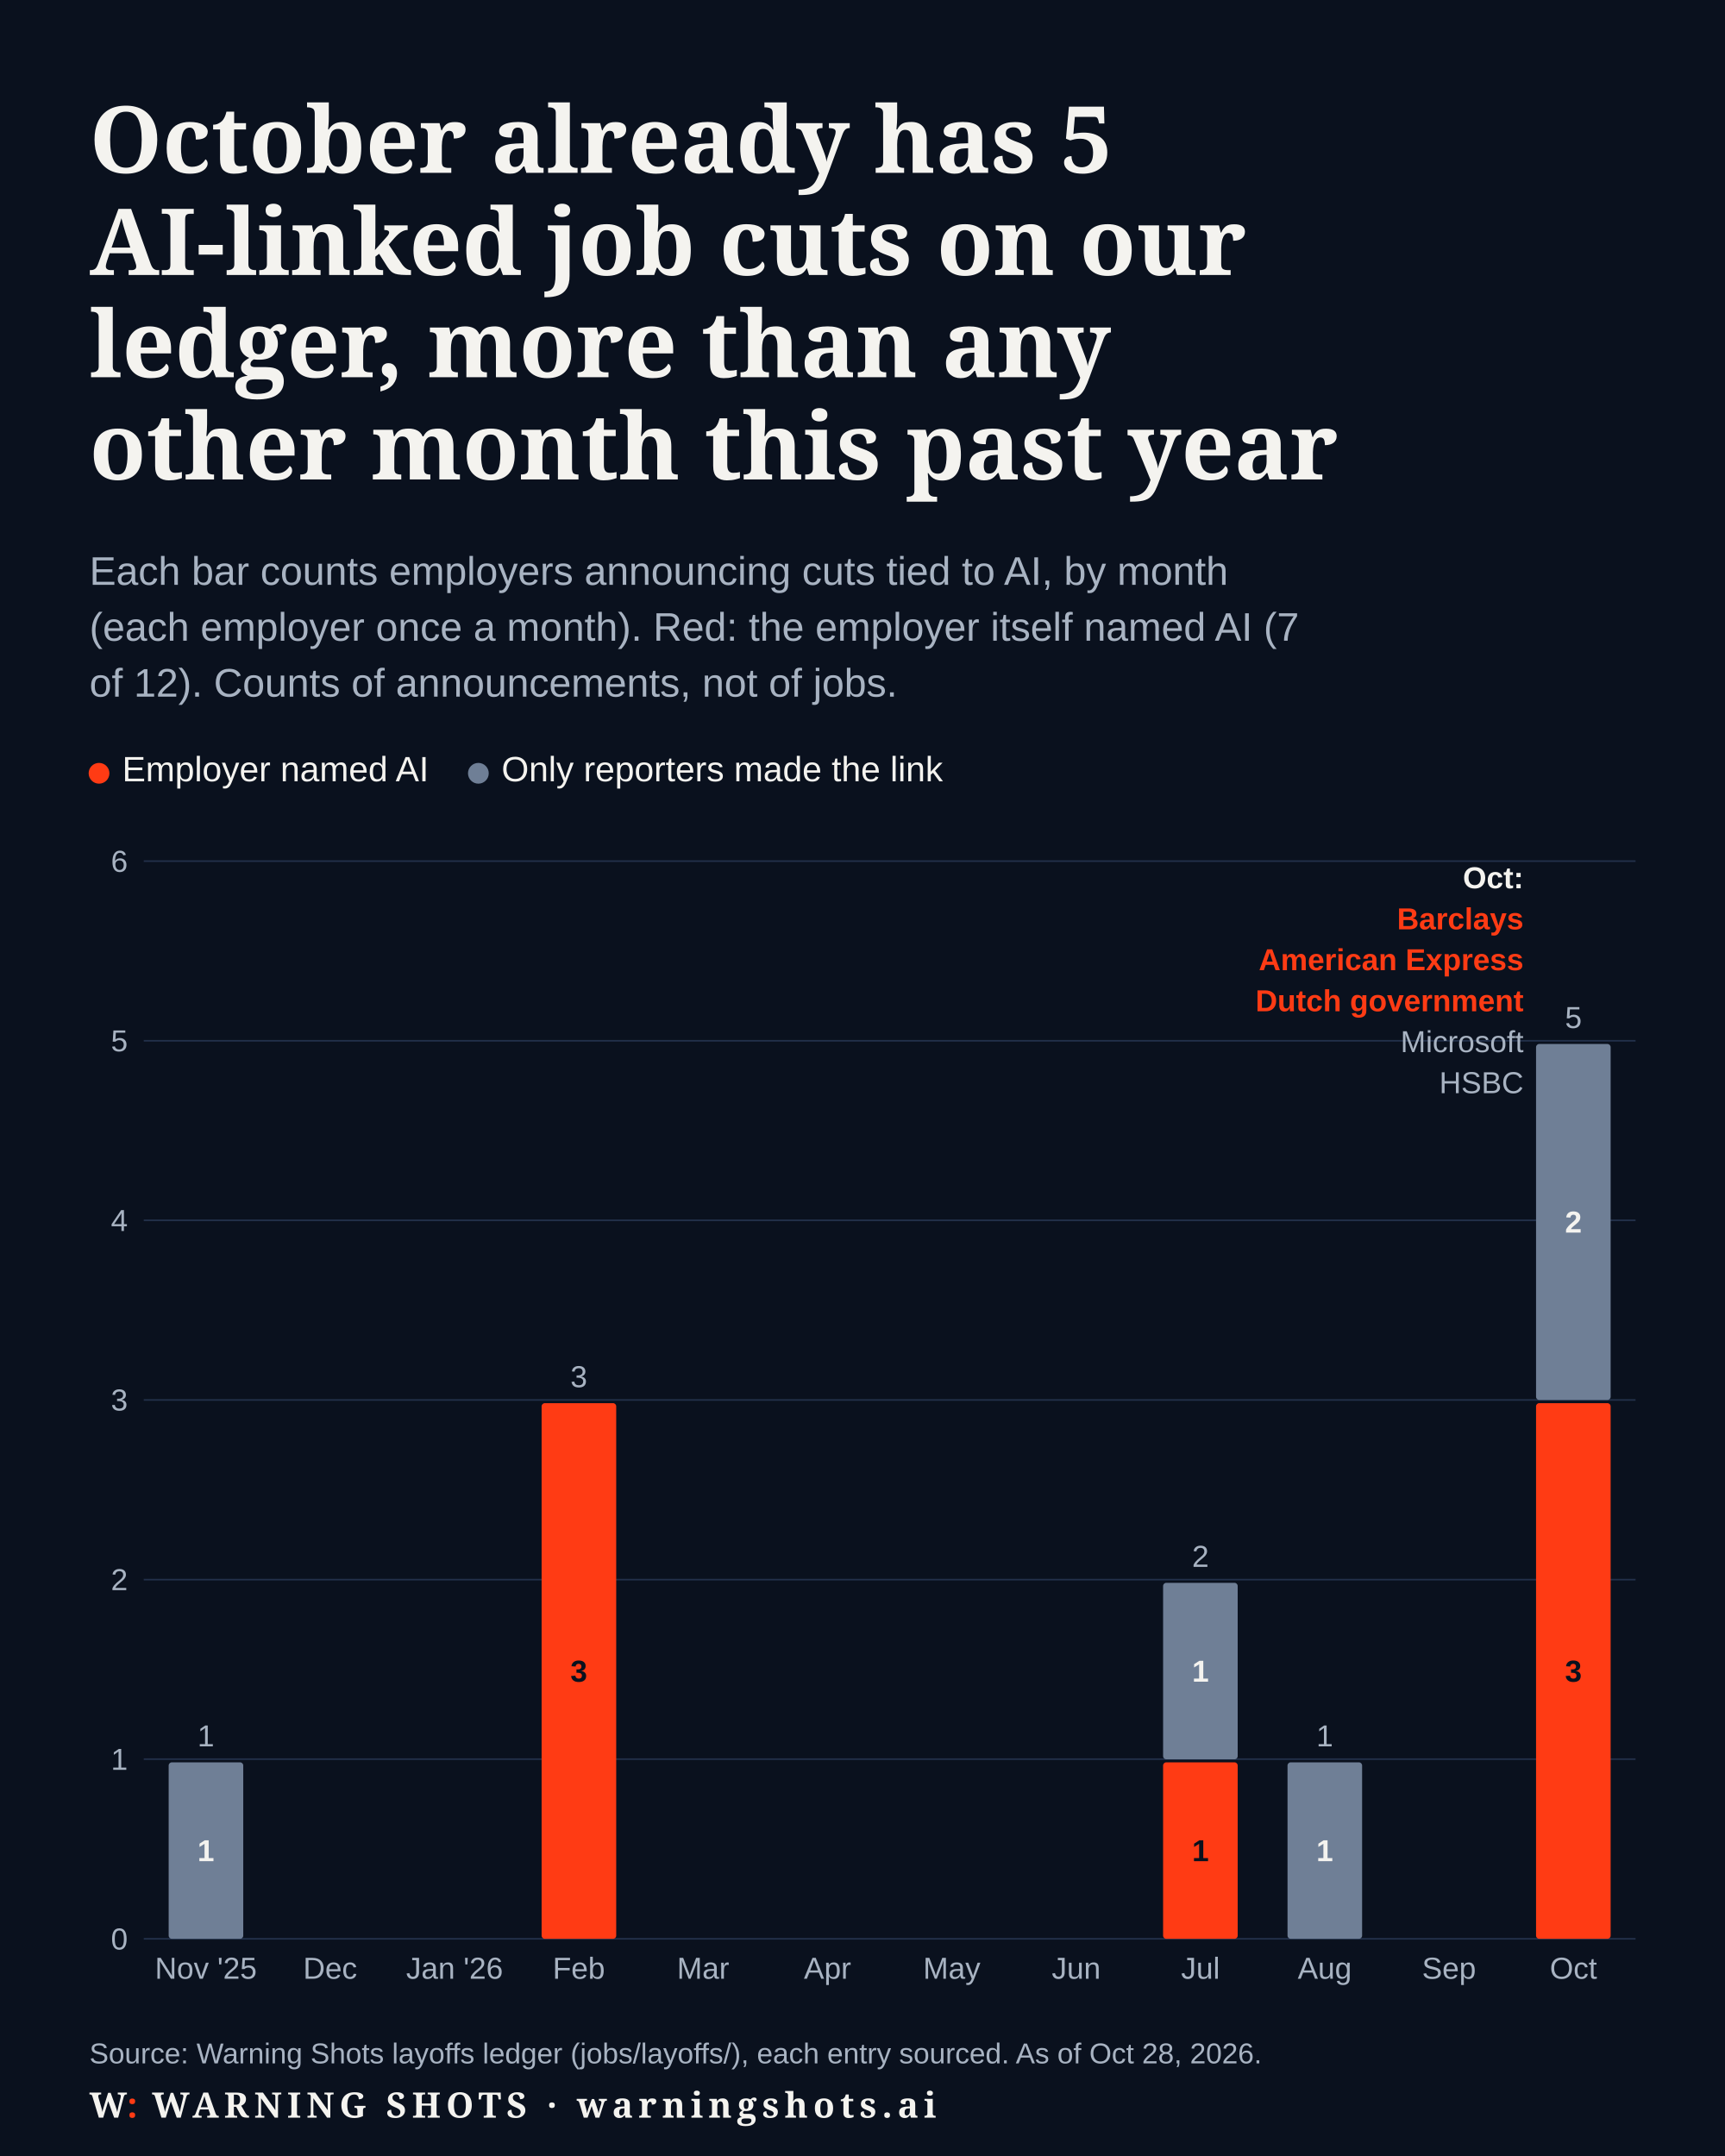
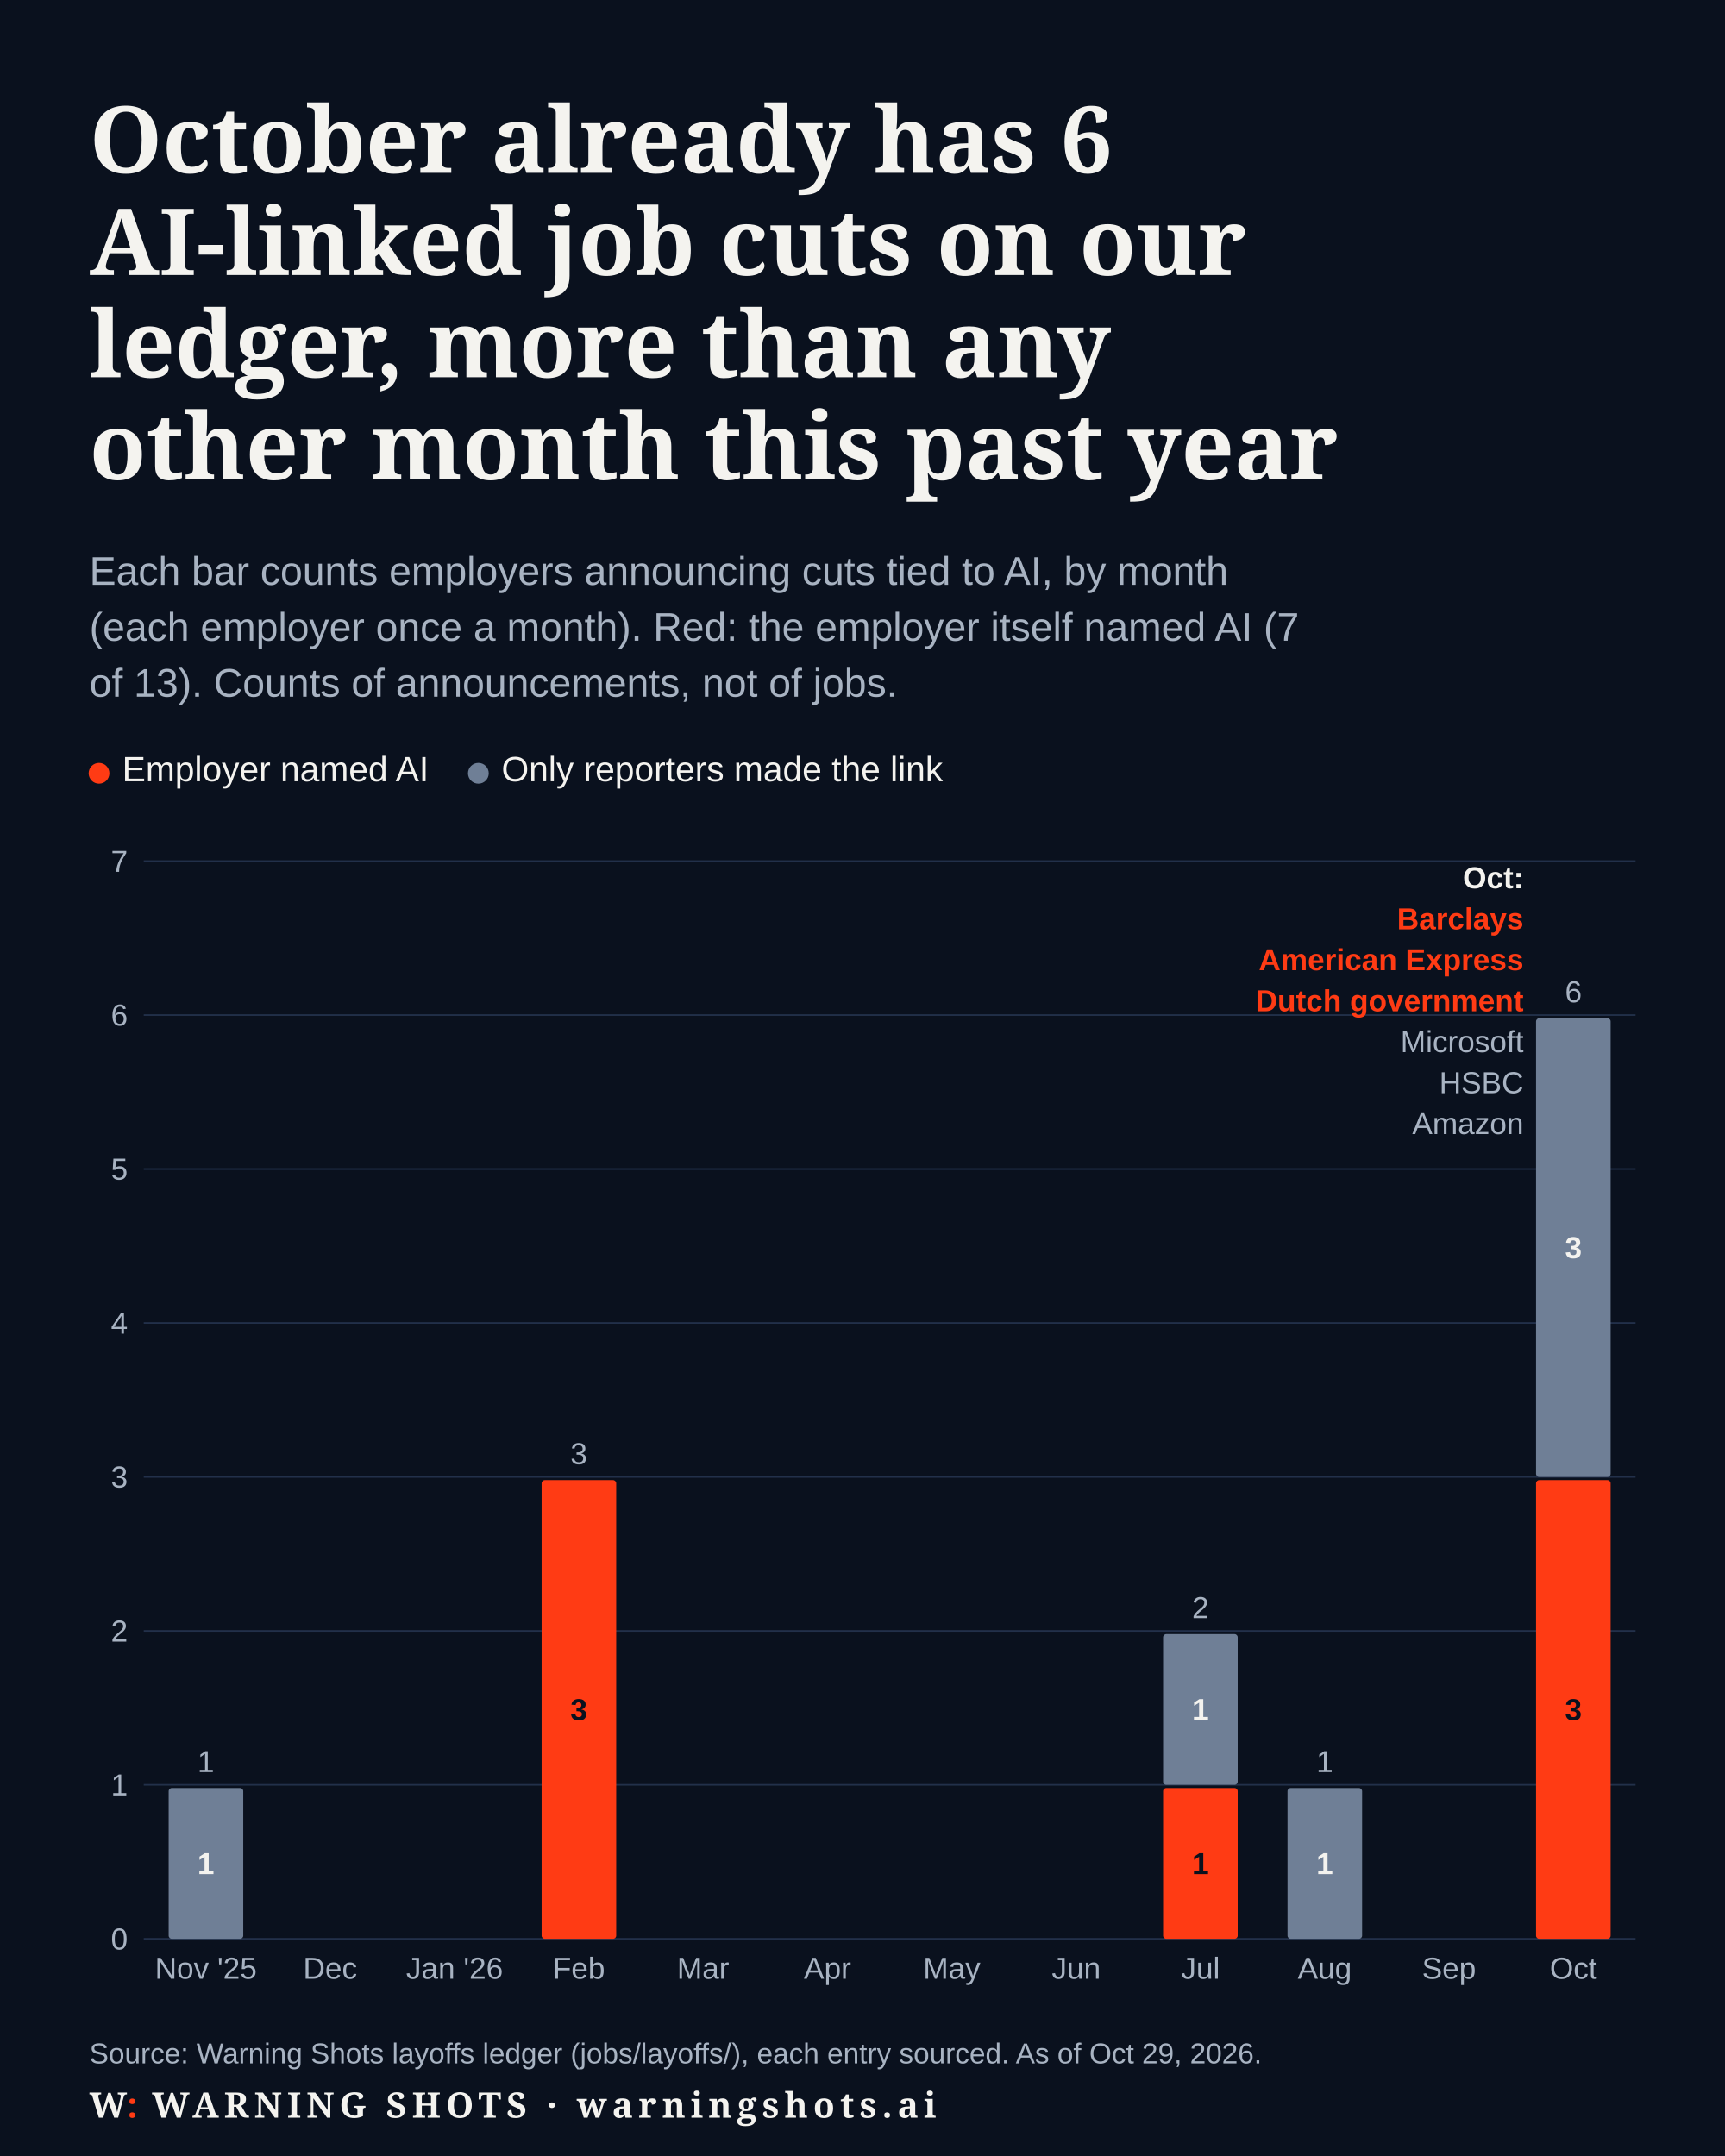
- <svg xmlns="http://www.w3.org/2000/svg" viewBox="0 0 1080 1350" role="img" aria-label="AI-linked job-cut announcements per month over 12 months; 6 in the last three months, 6 in the nine before; 7 of 12 company-stated." class="ws-chart">
+ <svg xmlns="http://www.w3.org/2000/svg" viewBox="0 0 1080 1350" role="img" aria-label="AI-linked job-cut announcements per month over 12 months; 7 in the last three months, 6 in the nine before; 7 of 13 company-stated." class="ws-chart">
  <rect width="1080" height="1350" fill="#0A111E" />
-   <text x="56.0" y="108.2" fill="#F4F3EF" font-family="Playfair, 'Playfair Fallback', Georgia, serif" font-size="58" font-weight="900" text-anchor="start">October already has 5</text>
+   <text x="56.0" y="108.2" fill="#F4F3EF" font-family="Playfair, 'Playfair Fallback', Georgia, serif" font-size="58" font-weight="900" text-anchor="start">October already has 6</text>
  <text x="56.0" y="172.2" fill="#F4F3EF" font-family="Playfair, 'Playfair Fallback', Georgia, serif" font-size="58" font-weight="900" text-anchor="start">AI-linked job cuts on our</text>
  <text x="56.0" y="236.2" fill="#F4F3EF" font-family="Playfair, 'Playfair Fallback', Georgia, serif" font-size="58" font-weight="900" text-anchor="start">ledger, more than any</text>
  <text x="56.0" y="300.2" fill="#F4F3EF" font-family="Playfair, 'Playfair Fallback', Georgia, serif" font-size="58" font-weight="900" text-anchor="start">other month this past year</text>
  <text x="56.0" y="366.2" fill="#A8B3C2" font-family="Archivo, 'Archivo Fallback', Arial, sans-serif" font-size="25" font-weight="400" text-anchor="start">Each bar counts employers announcing cuts tied to AI, by month</text>
  <text x="56.0" y="401.2" fill="#A8B3C2" font-family="Archivo, 'Archivo Fallback', Arial, sans-serif" font-size="25" font-weight="400" text-anchor="start">(each employer once a month). Red: the employer itself named AI (7</text>
-   <text x="56.0" y="436.2" fill="#A8B3C2" font-family="Archivo, 'Archivo Fallback', Arial, sans-serif" font-size="25" font-weight="400" text-anchor="start">of 12). Counts of announcements, not of jobs.</text>
+   <text x="56.0" y="436.2" fill="#A8B3C2" font-family="Archivo, 'Archivo Fallback', Arial, sans-serif" font-size="25" font-weight="400" text-anchor="start">of 13). Counts of announcements, not of jobs.</text>
  <circle cx="62" cy="484.2" r="6.5" fill="#FF3B14" />
  <text x="76.5" y="489.2" fill="#F4F3EF" font-family="Archivo, 'Archivo Fallback', Arial, sans-serif" font-size="22" font-weight="400" text-anchor="start">Employer named AI</text>
  <circle cx="299.5" cy="484.2" r="6.5" fill="#6F7F96" />
  <text x="314.0" y="489.2" fill="#F4F3EF" font-family="Archivo, 'Archivo Fallback', Arial, sans-serif" font-size="22" font-weight="400" text-anchor="start">Only reporters made the link</text>
  <line x1="90" x2="1024" y1="1214.0" y2="1214.0" stroke="#22304A" />
  <text x="80.0" y="1220.7" fill="#A8B3C2" font-family="Archivo, 'Archivo Fallback', Arial, sans-serif" font-size="19" font-weight="400" text-anchor="end">0</text>
-   <line x1="90" x2="1024" y1="1101.5" y2="1101.5" stroke="#22304A" />
-   <text x="80.0" y="1108.2" fill="#A8B3C2" font-family="Archivo, 'Archivo Fallback', Arial, sans-serif" font-size="19" font-weight="400" text-anchor="end">1</text>
-   <line x1="90" x2="1024" y1="989.1" y2="989.1" stroke="#22304A" />
-   <text x="80.0" y="995.7" fill="#A8B3C2" font-family="Archivo, 'Archivo Fallback', Arial, sans-serif" font-size="19" font-weight="400" text-anchor="end">2</text>
-   <line x1="90" x2="1024" y1="876.6" y2="876.6" stroke="#22304A" />
-   <text x="80.0" y="883.2" fill="#A8B3C2" font-family="Archivo, 'Archivo Fallback', Arial, sans-serif" font-size="19" font-weight="400" text-anchor="end">3</text>
-   <line x1="90" x2="1024" y1="764.1" y2="764.1" stroke="#22304A" />
-   <text x="80.0" y="770.8" fill="#A8B3C2" font-family="Archivo, 'Archivo Fallback', Arial, sans-serif" font-size="19" font-weight="400" text-anchor="end">4</text>
-   <line x1="90" x2="1024" y1="651.7" y2="651.7" stroke="#22304A" />
-   <text x="80.0" y="658.3" fill="#A8B3C2" font-family="Archivo, 'Archivo Fallback', Arial, sans-serif" font-size="19" font-weight="400" text-anchor="end">5</text>
+   <line x1="90" x2="1024" y1="1117.6" y2="1117.6" stroke="#22304A" />
+   <text x="80.0" y="1124.2" fill="#A8B3C2" font-family="Archivo, 'Archivo Fallback', Arial, sans-serif" font-size="19" font-weight="400" text-anchor="end">1</text>
+   <line x1="90" x2="1024" y1="1021.2" y2="1021.2" stroke="#22304A" />
+   <text x="80.0" y="1027.9" fill="#A8B3C2" font-family="Archivo, 'Archivo Fallback', Arial, sans-serif" font-size="19" font-weight="400" text-anchor="end">2</text>
+   <line x1="90" x2="1024" y1="924.8" y2="924.8" stroke="#22304A" />
+   <text x="80.0" y="931.4" fill="#A8B3C2" font-family="Archivo, 'Archivo Fallback', Arial, sans-serif" font-size="19" font-weight="400" text-anchor="end">3</text>
+   <line x1="90" x2="1024" y1="828.4" y2="828.4" stroke="#22304A" />
+   <text x="80.0" y="835.1" fill="#A8B3C2" font-family="Archivo, 'Archivo Fallback', Arial, sans-serif" font-size="19" font-weight="400" text-anchor="end">4</text>
+   <line x1="90" x2="1024" y1="732.0" y2="732.0" stroke="#22304A" />
+   <text x="80.0" y="738.6" fill="#A8B3C2" font-family="Archivo, 'Archivo Fallback', Arial, sans-serif" font-size="19" font-weight="400" text-anchor="end">5</text>
+   <line x1="90" x2="1024" y1="635.6" y2="635.6" stroke="#22304A" />
+   <text x="80.0" y="642.2" fill="#A8B3C2" font-family="Archivo, 'Archivo Fallback', Arial, sans-serif" font-size="19" font-weight="400" text-anchor="end">6</text>
  <line x1="90" x2="1024" y1="539.2" y2="539.2" stroke="#22304A" />
-   <text x="80.0" y="545.9" fill="#A8B3C2" font-family="Archivo, 'Archivo Fallback', Arial, sans-serif" font-size="19" font-weight="400" text-anchor="end">6</text>
-   <rect x="105.6" y="1103.5" width="46.7" height="110.5" rx="2" fill="#6F7F96" />
-   <text x="128.9" y="1165.4" fill="#F4F3EF" font-family="Archivo, 'Archivo Fallback', Arial, sans-serif" font-size="19" font-weight="700" text-anchor="middle">1</text>
-   <text x="128.9" y="1093.5" fill="#A8B3C2" font-family="Archivo, 'Archivo Fallback', Arial, sans-serif" font-size="19" font-weight="400" text-anchor="middle">1</text>
+   <text x="80.0" y="545.9" fill="#A8B3C2" font-family="Archivo, 'Archivo Fallback', Arial, sans-serif" font-size="19" font-weight="400" text-anchor="end">7</text>
+   <rect x="105.6" y="1119.6" width="46.7" height="94.4" rx="2" fill="#6F7F96" />
+   <text x="128.9" y="1173.5" fill="#F4F3EF" font-family="Archivo, 'Archivo Fallback', Arial, sans-serif" font-size="19" font-weight="700" text-anchor="middle">1</text>
+   <text x="128.9" y="1109.6" fill="#A8B3C2" font-family="Archivo, 'Archivo Fallback', Arial, sans-serif" font-size="19" font-weight="400" text-anchor="middle">1</text>
  <text x="128.9" y="1239.0" fill="#A8B3C2" font-family="Archivo, 'Archivo Fallback', Arial, sans-serif" font-size="19" font-weight="400" text-anchor="middle">Nov '25</text>
  <text x="206.7" y="1239.0" fill="#A8B3C2" font-family="Archivo, 'Archivo Fallback', Arial, sans-serif" font-size="19" font-weight="400" text-anchor="middle">Dec</text>
  <text x="284.6" y="1239.0" fill="#A8B3C2" font-family="Archivo, 'Archivo Fallback', Arial, sans-serif" font-size="19" font-weight="400" text-anchor="middle">Jan '26</text>
-   <rect x="339.1" y="878.6" width="46.7" height="335.4" rx="2" fill="#FF3B14" />
-   <text x="362.4" y="1053.0" fill="#0A111E" font-family="Archivo, 'Archivo Fallback', Arial, sans-serif" font-size="19" font-weight="700" text-anchor="middle">3</text>
-   <text x="362.4" y="868.6" fill="#A8B3C2" font-family="Archivo, 'Archivo Fallback', Arial, sans-serif" font-size="19" font-weight="400" text-anchor="middle">3</text>
+   <rect x="339.1" y="926.8" width="46.7" height="287.2" rx="2" fill="#FF3B14" />
+   <text x="362.4" y="1077.1" fill="#0A111E" font-family="Archivo, 'Archivo Fallback', Arial, sans-serif" font-size="19" font-weight="700" text-anchor="middle">3</text>
+   <text x="362.4" y="916.8" fill="#A8B3C2" font-family="Archivo, 'Archivo Fallback', Arial, sans-serif" font-size="19" font-weight="400" text-anchor="middle">3</text>
  <text x="362.4" y="1239.0" fill="#A8B3C2" font-family="Archivo, 'Archivo Fallback', Arial, sans-serif" font-size="19" font-weight="400" text-anchor="middle">Feb</text>
  <text x="440.2" y="1239.0" fill="#A8B3C2" font-family="Archivo, 'Archivo Fallback', Arial, sans-serif" font-size="19" font-weight="400" text-anchor="middle">Mar</text>
  <text x="518.1" y="1239.0" fill="#A8B3C2" font-family="Archivo, 'Archivo Fallback', Arial, sans-serif" font-size="19" font-weight="400" text-anchor="middle">Apr</text>
  <text x="595.9" y="1239.0" fill="#A8B3C2" font-family="Archivo, 'Archivo Fallback', Arial, sans-serif" font-size="19" font-weight="400" text-anchor="middle">May</text>
  <text x="673.8" y="1239.0" fill="#A8B3C2" font-family="Archivo, 'Archivo Fallback', Arial, sans-serif" font-size="19" font-weight="400" text-anchor="middle">Jun</text>
-   <rect x="728.2" y="1103.5" width="46.7" height="110.5" rx="2" fill="#FF3B14" />
-   <text x="751.6" y="1165.4" fill="#0A111E" font-family="Archivo, 'Archivo Fallback', Arial, sans-serif" font-size="19" font-weight="700" text-anchor="middle">1</text>
-   <rect x="728.2" y="991.1" width="46.7" height="110.5" rx="2" fill="#6F7F96" />
-   <text x="751.6" y="1053.0" fill="#F4F3EF" font-family="Archivo, 'Archivo Fallback', Arial, sans-serif" font-size="19" font-weight="700" text-anchor="middle">1</text>
-   <text x="751.6" y="981.1" fill="#A8B3C2" font-family="Archivo, 'Archivo Fallback', Arial, sans-serif" font-size="19" font-weight="400" text-anchor="middle">2</text>
+   <rect x="728.2" y="1119.6" width="46.7" height="94.4" rx="2" fill="#FF3B14" />
+   <text x="751.6" y="1173.5" fill="#0A111E" font-family="Archivo, 'Archivo Fallback', Arial, sans-serif" font-size="19" font-weight="700" text-anchor="middle">1</text>
+   <rect x="728.2" y="1023.2" width="46.7" height="94.4" rx="2" fill="#6F7F96" />
+   <text x="751.6" y="1077.0" fill="#F4F3EF" font-family="Archivo, 'Archivo Fallback', Arial, sans-serif" font-size="19" font-weight="700" text-anchor="middle">1</text>
+   <text x="751.6" y="1013.2" fill="#A8B3C2" font-family="Archivo, 'Archivo Fallback', Arial, sans-serif" font-size="19" font-weight="400" text-anchor="middle">2</text>
  <text x="751.6" y="1239.0" fill="#A8B3C2" font-family="Archivo, 'Archivo Fallback', Arial, sans-serif" font-size="19" font-weight="400" text-anchor="middle">Jul</text>
-   <rect x="806.1" y="1103.5" width="46.7" height="110.5" rx="2" fill="#6F7F96" />
-   <text x="829.4" y="1165.4" fill="#F4F3EF" font-family="Archivo, 'Archivo Fallback', Arial, sans-serif" font-size="19" font-weight="700" text-anchor="middle">1</text>
-   <text x="829.4" y="1093.5" fill="#A8B3C2" font-family="Archivo, 'Archivo Fallback', Arial, sans-serif" font-size="19" font-weight="400" text-anchor="middle">1</text>
+   <rect x="806.1" y="1119.6" width="46.7" height="94.4" rx="2" fill="#6F7F96" />
+   <text x="829.4" y="1173.5" fill="#F4F3EF" font-family="Archivo, 'Archivo Fallback', Arial, sans-serif" font-size="19" font-weight="700" text-anchor="middle">1</text>
+   <text x="829.4" y="1109.6" fill="#A8B3C2" font-family="Archivo, 'Archivo Fallback', Arial, sans-serif" font-size="19" font-weight="400" text-anchor="middle">1</text>
  <text x="829.4" y="1239.0" fill="#A8B3C2" font-family="Archivo, 'Archivo Fallback', Arial, sans-serif" font-size="19" font-weight="400" text-anchor="middle">Aug</text>
  <text x="907.2" y="1239.0" fill="#A8B3C2" font-family="Archivo, 'Archivo Fallback', Arial, sans-serif" font-size="19" font-weight="400" text-anchor="middle">Sep</text>
-   <rect x="961.7" y="878.6" width="46.7" height="335.4" rx="2" fill="#FF3B14" />
-   <text x="985.1" y="1053.0" fill="#0A111E" font-family="Archivo, 'Archivo Fallback', Arial, sans-serif" font-size="19" font-weight="700" text-anchor="middle">3</text>
-   <rect x="961.7" y="653.7" width="46.7" height="222.9" rx="2" fill="#6F7F96" />
-   <text x="985.1" y="771.8" fill="#F4F3EF" font-family="Archivo, 'Archivo Fallback', Arial, sans-serif" font-size="19" font-weight="700" text-anchor="middle">2</text>
-   <text x="985.1" y="643.7" fill="#A8B3C2" font-family="Archivo, 'Archivo Fallback', Arial, sans-serif" font-size="19" font-weight="400" text-anchor="middle">5</text>
+   <rect x="961.7" y="926.8" width="46.7" height="287.2" rx="2" fill="#FF3B14" />
+   <text x="985.1" y="1077.1" fill="#0A111E" font-family="Archivo, 'Archivo Fallback', Arial, sans-serif" font-size="19" font-weight="700" text-anchor="middle">3</text>
+   <rect x="961.7" y="637.6" width="46.7" height="287.2" rx="2" fill="#6F7F96" />
+   <text x="985.1" y="787.8" fill="#F4F3EF" font-family="Archivo, 'Archivo Fallback', Arial, sans-serif" font-size="19" font-weight="700" text-anchor="middle">3</text>
+   <text x="985.1" y="627.6" fill="#A8B3C2" font-family="Archivo, 'Archivo Fallback', Arial, sans-serif" font-size="19" font-weight="400" text-anchor="middle">6</text>
  <text x="985.1" y="1239.0" fill="#A8B3C2" font-family="Archivo, 'Archivo Fallback', Arial, sans-serif" font-size="19" font-weight="400" text-anchor="middle">Oct</text>
  <text x="953.9" y="556.2" fill="#F4F3EF" font-family="Archivo, 'Archivo Fallback', Arial, sans-serif" font-size="19" font-weight="700" text-anchor="end">Oct:</text>
  <text x="953.9" y="581.9" fill="#FF3B14" font-family="Archivo, 'Archivo Fallback', Arial, sans-serif" font-size="19" font-weight="600" text-anchor="end">Barclays</text>
  <text x="953.9" y="607.5" fill="#FF3B14" font-family="Archivo, 'Archivo Fallback', Arial, sans-serif" font-size="19" font-weight="600" text-anchor="end">American Express</text>
  <text x="953.9" y="633.2" fill="#FF3B14" font-family="Archivo, 'Archivo Fallback', Arial, sans-serif" font-size="19" font-weight="600" text-anchor="end">Dutch government</text>
  <text x="953.9" y="658.8" fill="#A8B3C2" font-family="Archivo, 'Archivo Fallback', Arial, sans-serif" font-size="19" font-weight="400" text-anchor="end">Microsoft</text>
  <text x="953.9" y="684.5" fill="#A8B3C2" font-family="Archivo, 'Archivo Fallback', Arial, sans-serif" font-size="19" font-weight="400" text-anchor="end">HSBC</text>
-   <text x="56.0" y="1292.0" fill="#A8B3C2" font-family="Archivo, 'Archivo Fallback', Arial, sans-serif" font-size="18" font-weight="400" text-anchor="start">Source: Warning Shots layoffs ledger (jobs/layoffs/), each entry sourced. As of Oct 28, 2026.</text>
+   <text x="953.9" y="710.1" fill="#A8B3C2" font-family="Archivo, 'Archivo Fallback', Arial, sans-serif" font-size="19" font-weight="400" text-anchor="end">Amazon</text>
+   <text x="56.0" y="1292.0" fill="#A8B3C2" font-family="Archivo, 'Archivo Fallback', Arial, sans-serif" font-size="18" font-weight="400" text-anchor="start">Source: Warning Shots layoffs ledger (jobs/layoffs/), each entry sourced. As of Oct 29, 2026.</text>
  <text x="56" y="1326" fill="#F4F3EF" font-family="Playfair, 'Playfair Fallback', Georgia, serif" font-weight="700" font-size="22" letter-spacing="3.3">W<tspan fill="#FF3B14">:</tspan> WARNING SHOTS · warningshots.ai</text>
</svg>
